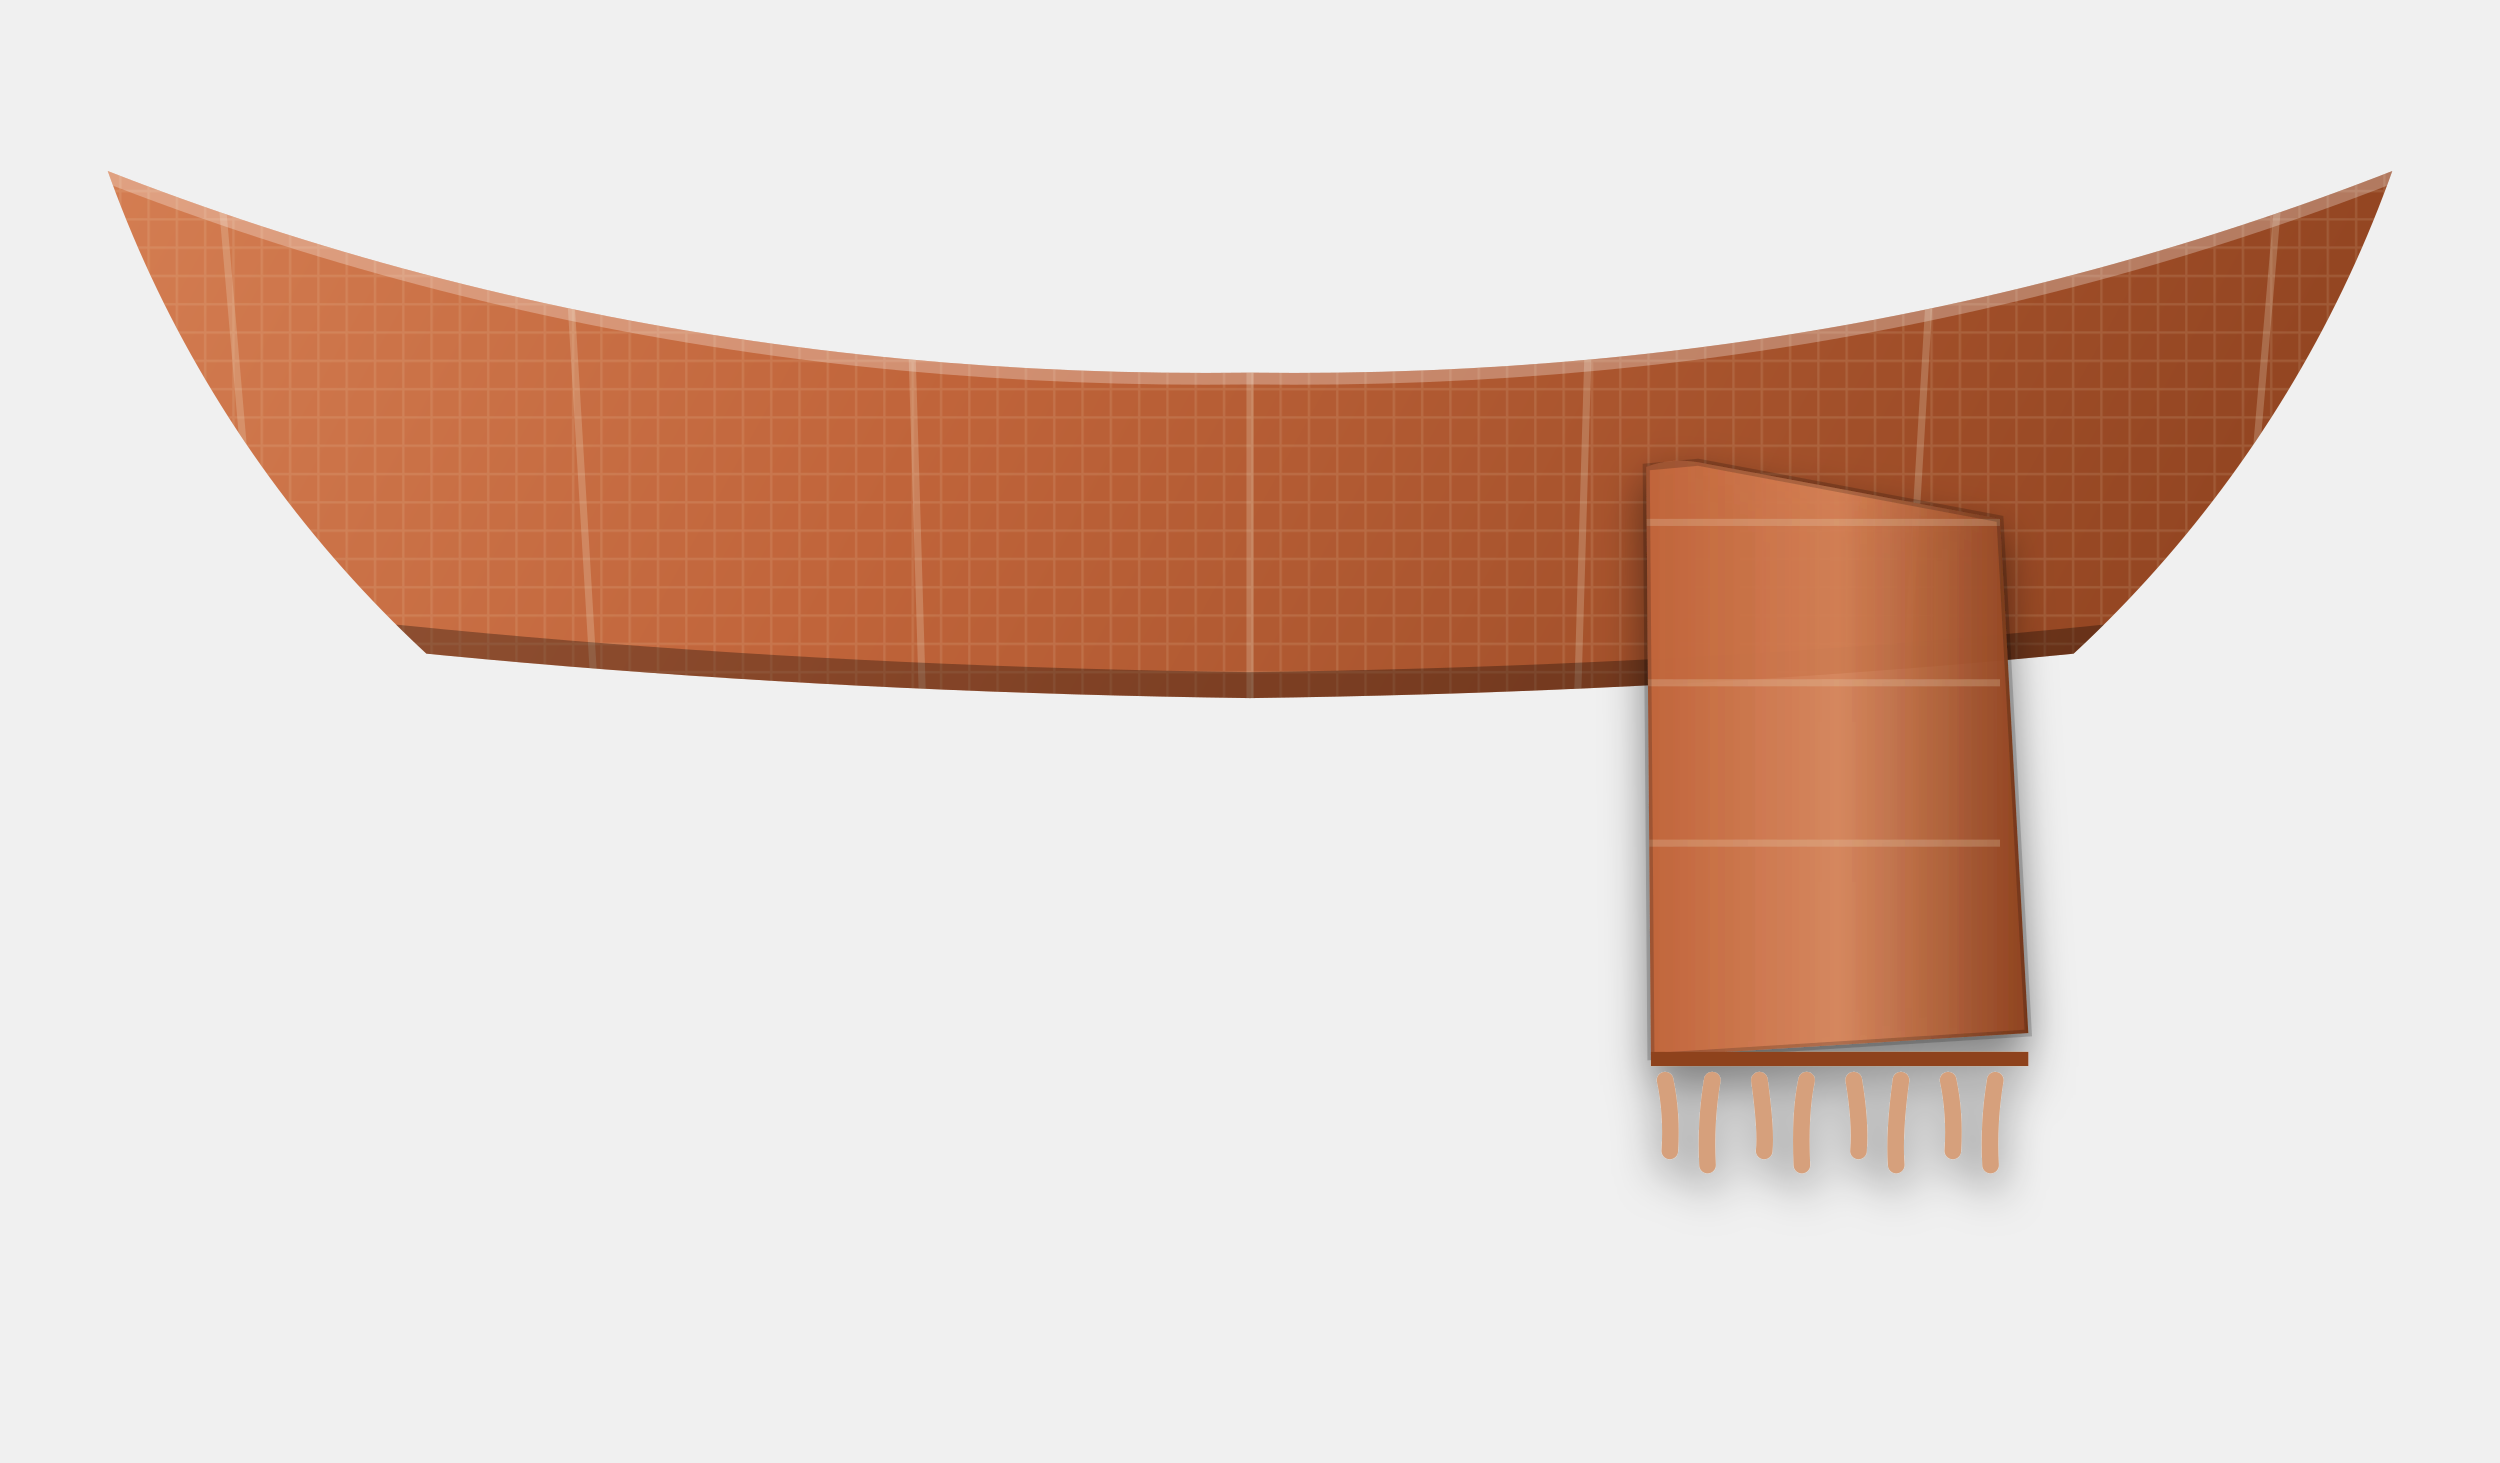
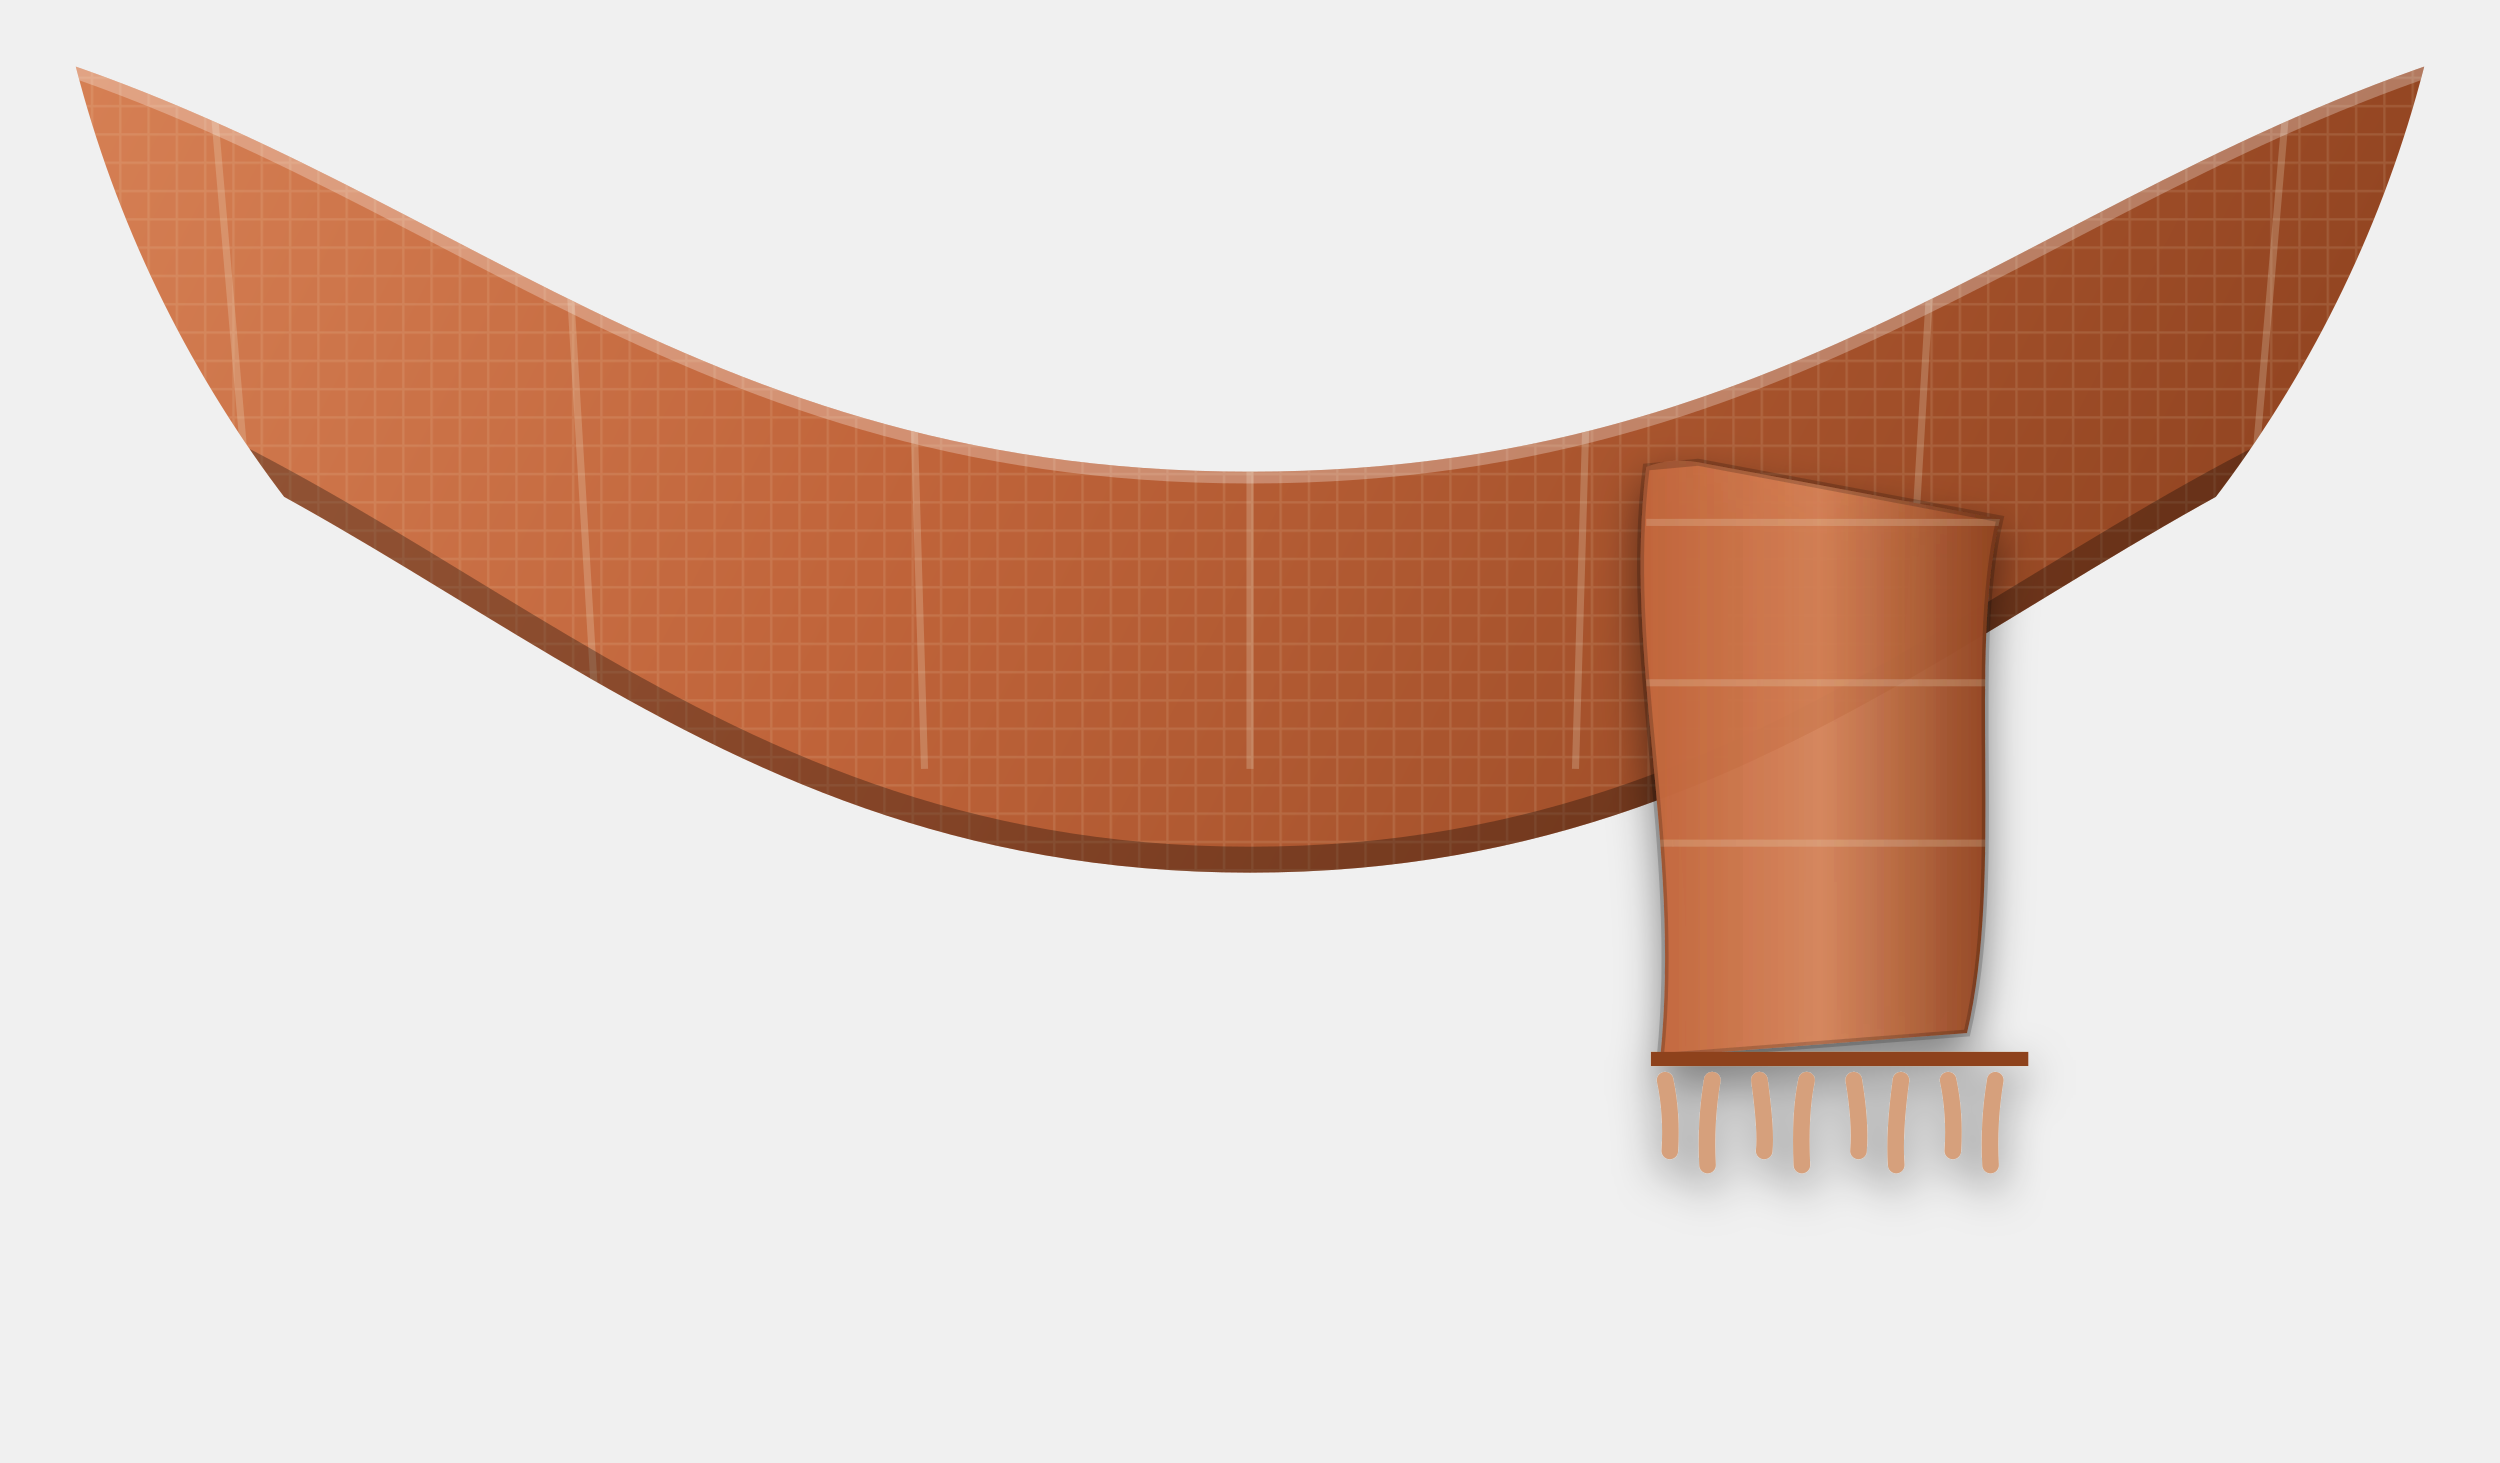
<svg xmlns="http://www.w3.org/2000/svg" viewBox="-530 100 1060 620" width="1060" height="620">
  <defs>
    <linearGradient id="bg" x1="0" y1="0" x2="1" y2=".2">
      <stop offset="0" stop-color="#d98458" />
      <stop offset=".45" stop-color="#c0643a" />
      <stop offset="1" stop-color="#8e421f" />
    </linearGradient>
    <linearGradient id="tg" x1="0" y1="0" x2="1" y2="0">
      <stop offset="0" stop-color="#c0643a" />
      <stop offset=".5" stop-color="#d98458" stop-opacity=".9" />
      <stop offset="1" stop-color="#8e421f" />
    </linearGradient>
    <clipPath id="ball">
      <circle cx="0" cy="0" r="514" />
    </clipPath>
    <pattern id="weave" width="12" height="12" patternUnits="userSpaceOnUse">
      <path d="M0 1H12M1 0V12" stroke="#f7e9cb" stroke-opacity=".12" stroke-width="1" />
    </pattern>
    <clipPath id="band">
-       <path d="M-560,140 Q-300,262 0,258 Q300,262 560,140 L560,350 Q300,392 0,396 Q-300,392 -560,350 Z" />
+       <path d="M-560,110 C-350,160 -250,300 0,300 C250,300 350,160 560,110 L560,250 C350,300 250,470 0,470 C-250,470 -350,300 -560,250 Z" />
    </clipPath>
    <filter id="sh" x="-20%" y="-20%" width="140%" height="140%">
      <feGaussianBlur in="SourceAlpha" stdDeviation="9" />
      <feOffset dy="8" />
      <feComponentTransfer>
        <feFuncA type="linear" slope=".5" />
      </feComponentTransfer>
      <feMerge>
        <feMergeNode />
        <feMergeNode in="SourceGraphic" />
      </feMerge>
    </filter>
  </defs>
  <g clip-path="url(#ball)">
    <g clip-path="url(#band)">
-       <rect x="-560" y="100" width="1120" height="400" fill="url(#bg)" />
-       <rect x="-560" y="100" width="1120" height="400" fill="url(#weave)" />
+       <rect x="-560" y="100" width="1120" height="430" fill="url(#bg)" />
+       <rect x="-560" y="100" width="1120" height="430" fill="url(#weave)" />
      <g transform="translate(0,6)">
        <path d="M-441,120 L-415,420" stroke="#efe2c8" stroke-width="3" opacity=".24" />
        <path d="M-294,120 L-276,420" stroke="#efe2c8" stroke-width="3" opacity=".24" />
        <path d="M-147,120 L-138,420" stroke="#efe2c8" stroke-width="3" opacity=".24" />
        <path d="M0,120 L0,420" stroke="#efe2c8" stroke-width="3" opacity=".24" />
        <path d="M147,120 L138,420" stroke="#efe2c8" stroke-width="3" opacity=".24" />
        <path d="M294,120 L276,420" stroke="#efe2c8" stroke-width="3" opacity=".24" />
        <path d="M441,120 L415,420" stroke="#efe2c8" stroke-width="3" opacity=".24" />
      </g>
-       <path d="M-560,140 Q-300,262 0,258 Q300,262 560,140" fill="none" stroke="#fff" stroke-opacity=".28" stroke-width="10" />
-       <path d="M-560,350 Q-300,392 0,396 Q300,392 560,350" fill="none" stroke="#000" stroke-opacity=".30" stroke-width="22" />
+       <path d="M-560,110 C-350,160 -250,300 0,300 C250,300 350,160 560,110" fill="none" stroke="#fff" stroke-opacity=".28" stroke-width="10" />
+       <path d="M-560,250 C-350,300 -250,470 0,470 C250,470 350,300 560,250" fill="none" stroke="#000" stroke-opacity=".30" stroke-width="22" />
    </g>
  </g>
  <g filter="url(#sh)" transform="translate(0,-52)">
-     <path d="M168,350 Q178,346 190,348 L318,372 L330,590 L170,600 Z" fill="url(#tg)" />
+     <path d="M168,350 Q178,346 190,348 L318,372 C304,430 320,522 304,590 L174,600 C183,510 158,430 168,350 Z" fill="url(#tg)" />
    <g clip-path="url(#tc)">
      <rect x="168" y="372" width="150" height="3" fill="#ead9bd" opacity=".24" />
      <rect x="168" y="440" width="150" height="3" fill="#ead9bd" opacity=".24" />
      <rect x="168" y="508" width="150" height="3" fill="#ead9bd" opacity=".24" />
    </g>
-     <path d="M168,350 L190,348 L318,372 L330,590 L170,600 Z" fill="none" stroke="#000" stroke-opacity=".18" stroke-width="3" />
+     <path d="M168,350 L190,348 L318,372 C304,430 320,522 304,590 L174,600 C183,510 158,430 168,350 Z" fill="none" stroke="#000" stroke-opacity=".18" stroke-width="3" />
    <rect x="170" y="598" width="160" height="6" fill="#8e421f" />
    <path d="M176,610 q3,14 2,30" stroke="#d6a07c" stroke-width="7" fill="none" stroke-linecap="round" />
    <path d="M196,610 q-3,18 -2,36" stroke="#d6a07c" stroke-width="7" fill="none" stroke-linecap="round" />
    <path d="M216,610 q3,22 2,30" stroke="#d6a07c" stroke-width="7" fill="none" stroke-linecap="round" />
    <path d="M236,610 q-3,14 -2,36" stroke="#d6a07c" stroke-width="7" fill="none" stroke-linecap="round" />
    <path d="M256,610 q3,18 2,30" stroke="#d6a07c" stroke-width="7" fill="none" stroke-linecap="round" />
    <path d="M276,610 q-3,22 -2,36" stroke="#d6a07c" stroke-width="7" fill="none" stroke-linecap="round" />
    <path d="M296,610 q3,14 2,30" stroke="#d6a07c" stroke-width="7" fill="none" stroke-linecap="round" />
    <path d="M316,610 q-3,18 -2,36" stroke="#d6a07c" stroke-width="7" fill="none" stroke-linecap="round" />
  </g>
  <clipPath id="tc">
-     <path d="M168,350 L318,372 L330,590 L170,600 Z" />
+     <path d="M168,350 L318,372 C304,430 320,522 304,590 L174,600 C183,510 158,430 168,350 Z" />
  </clipPath>
</svg>
